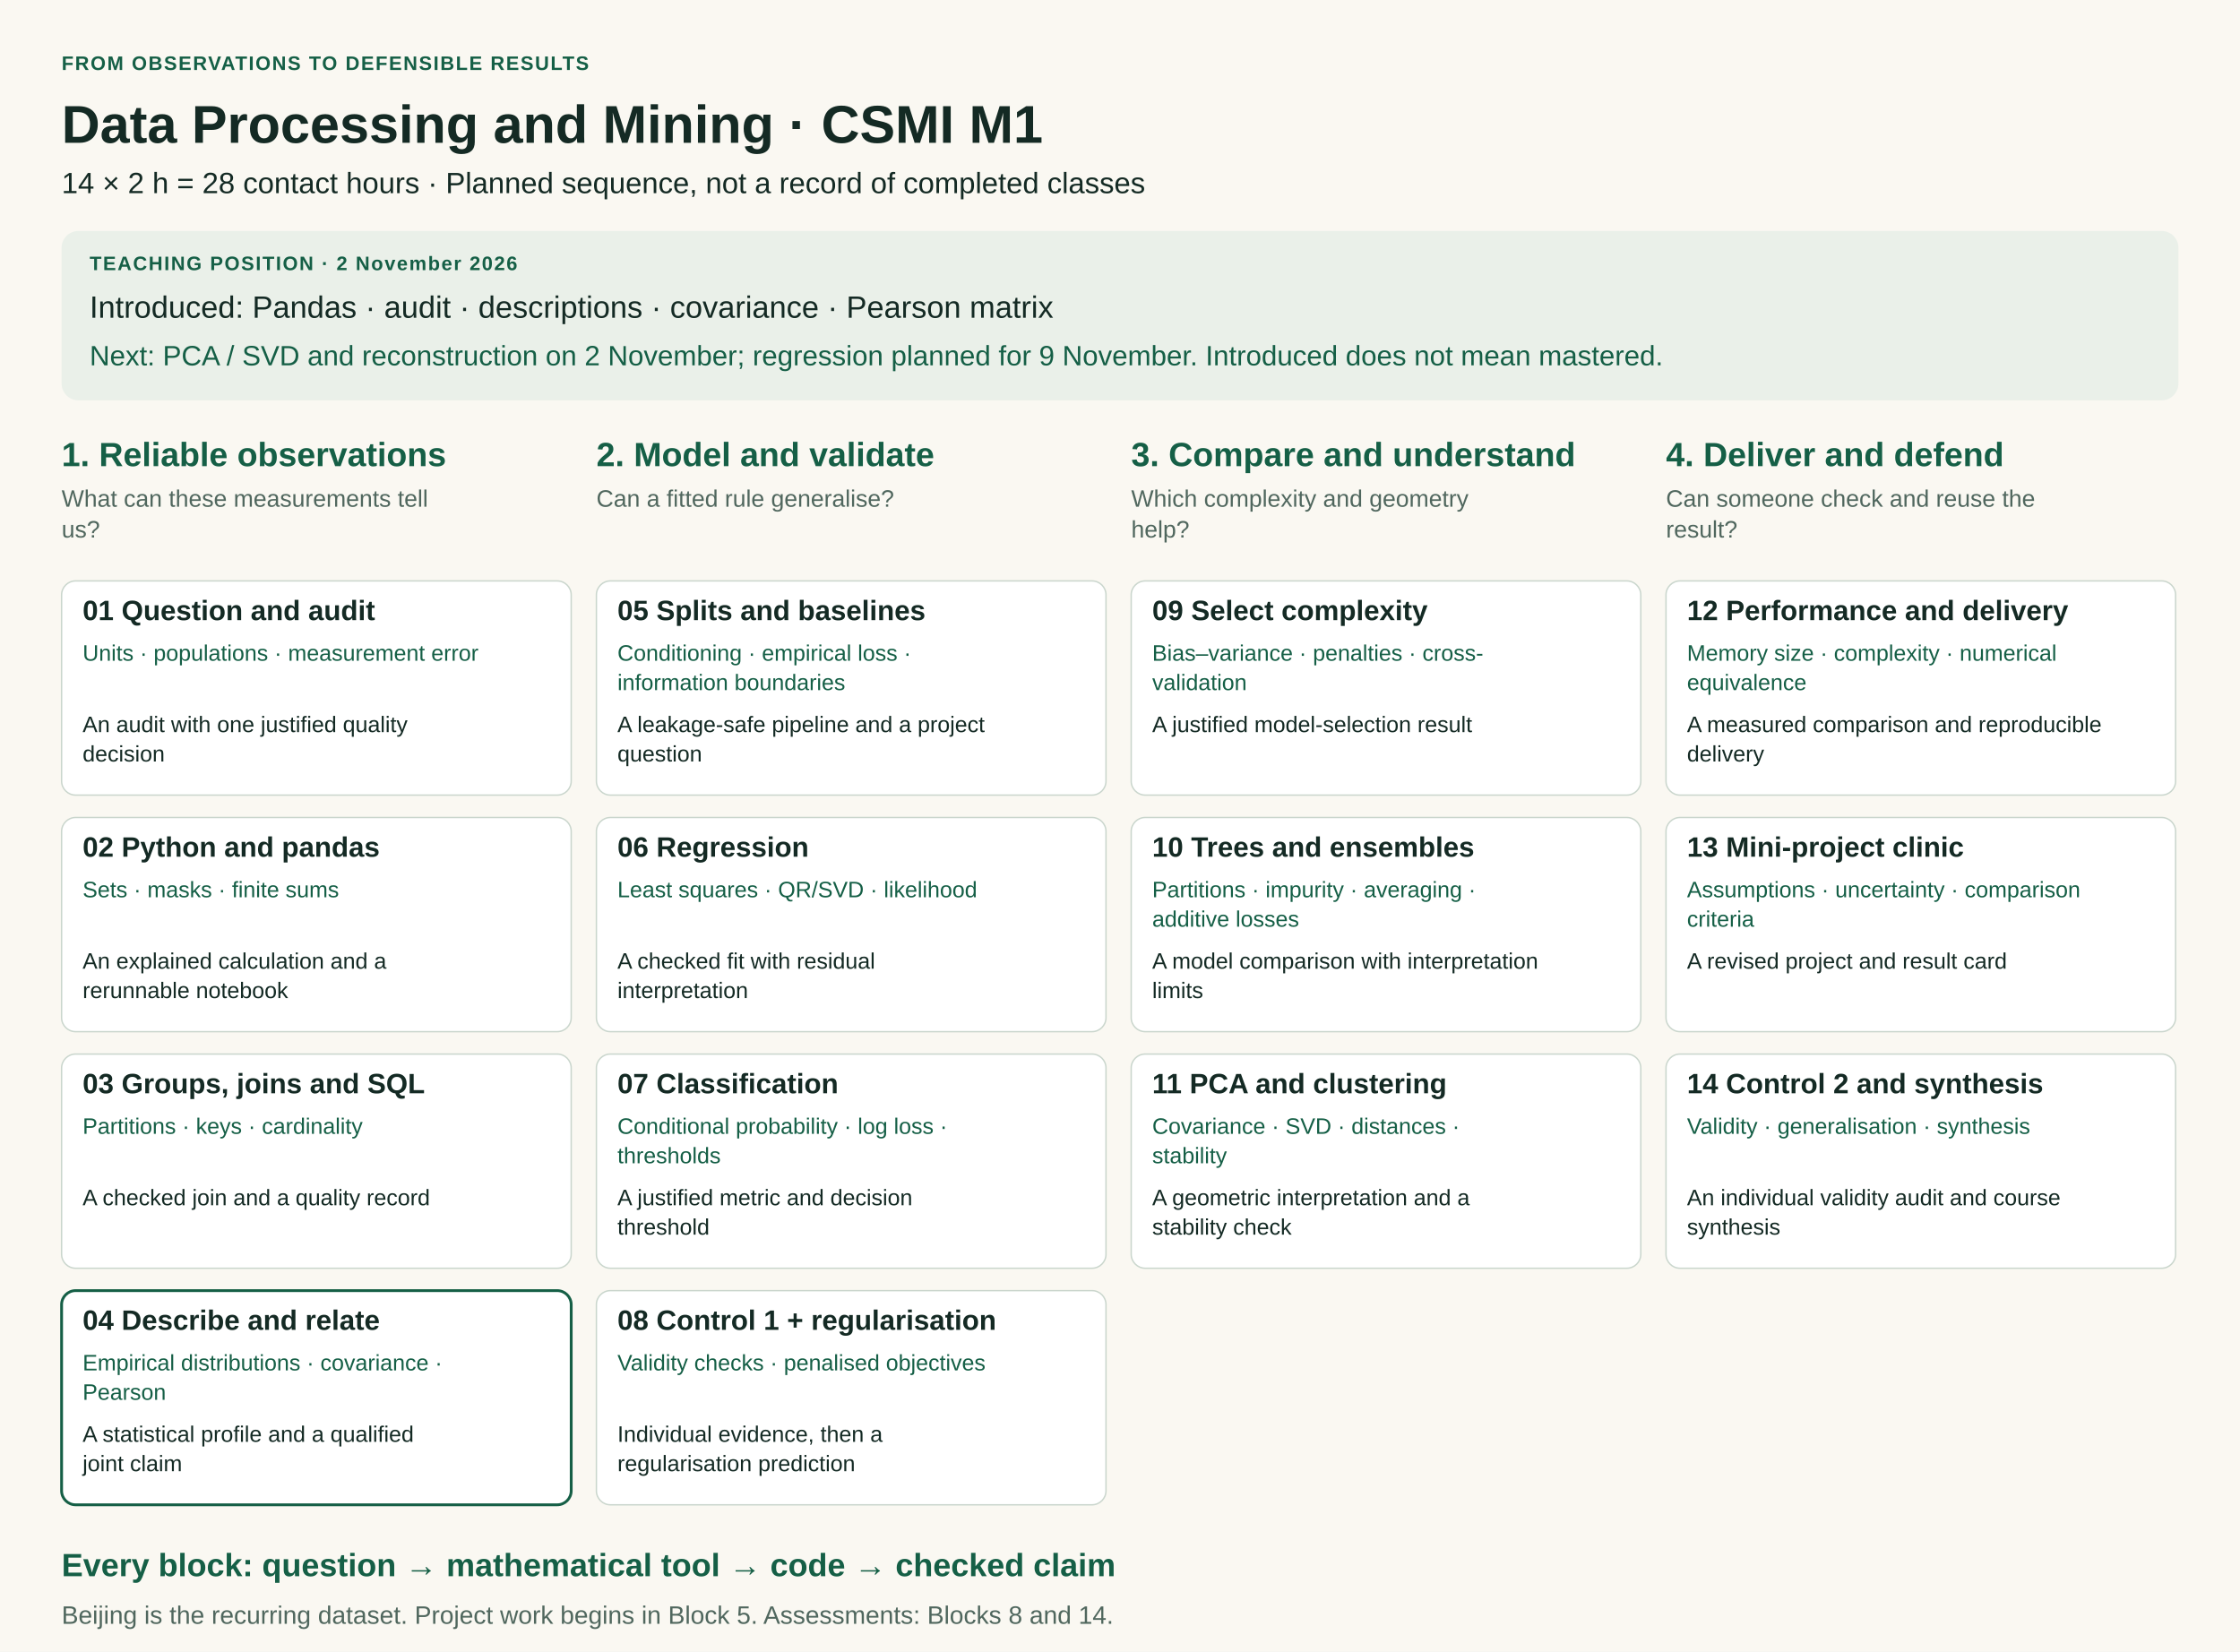
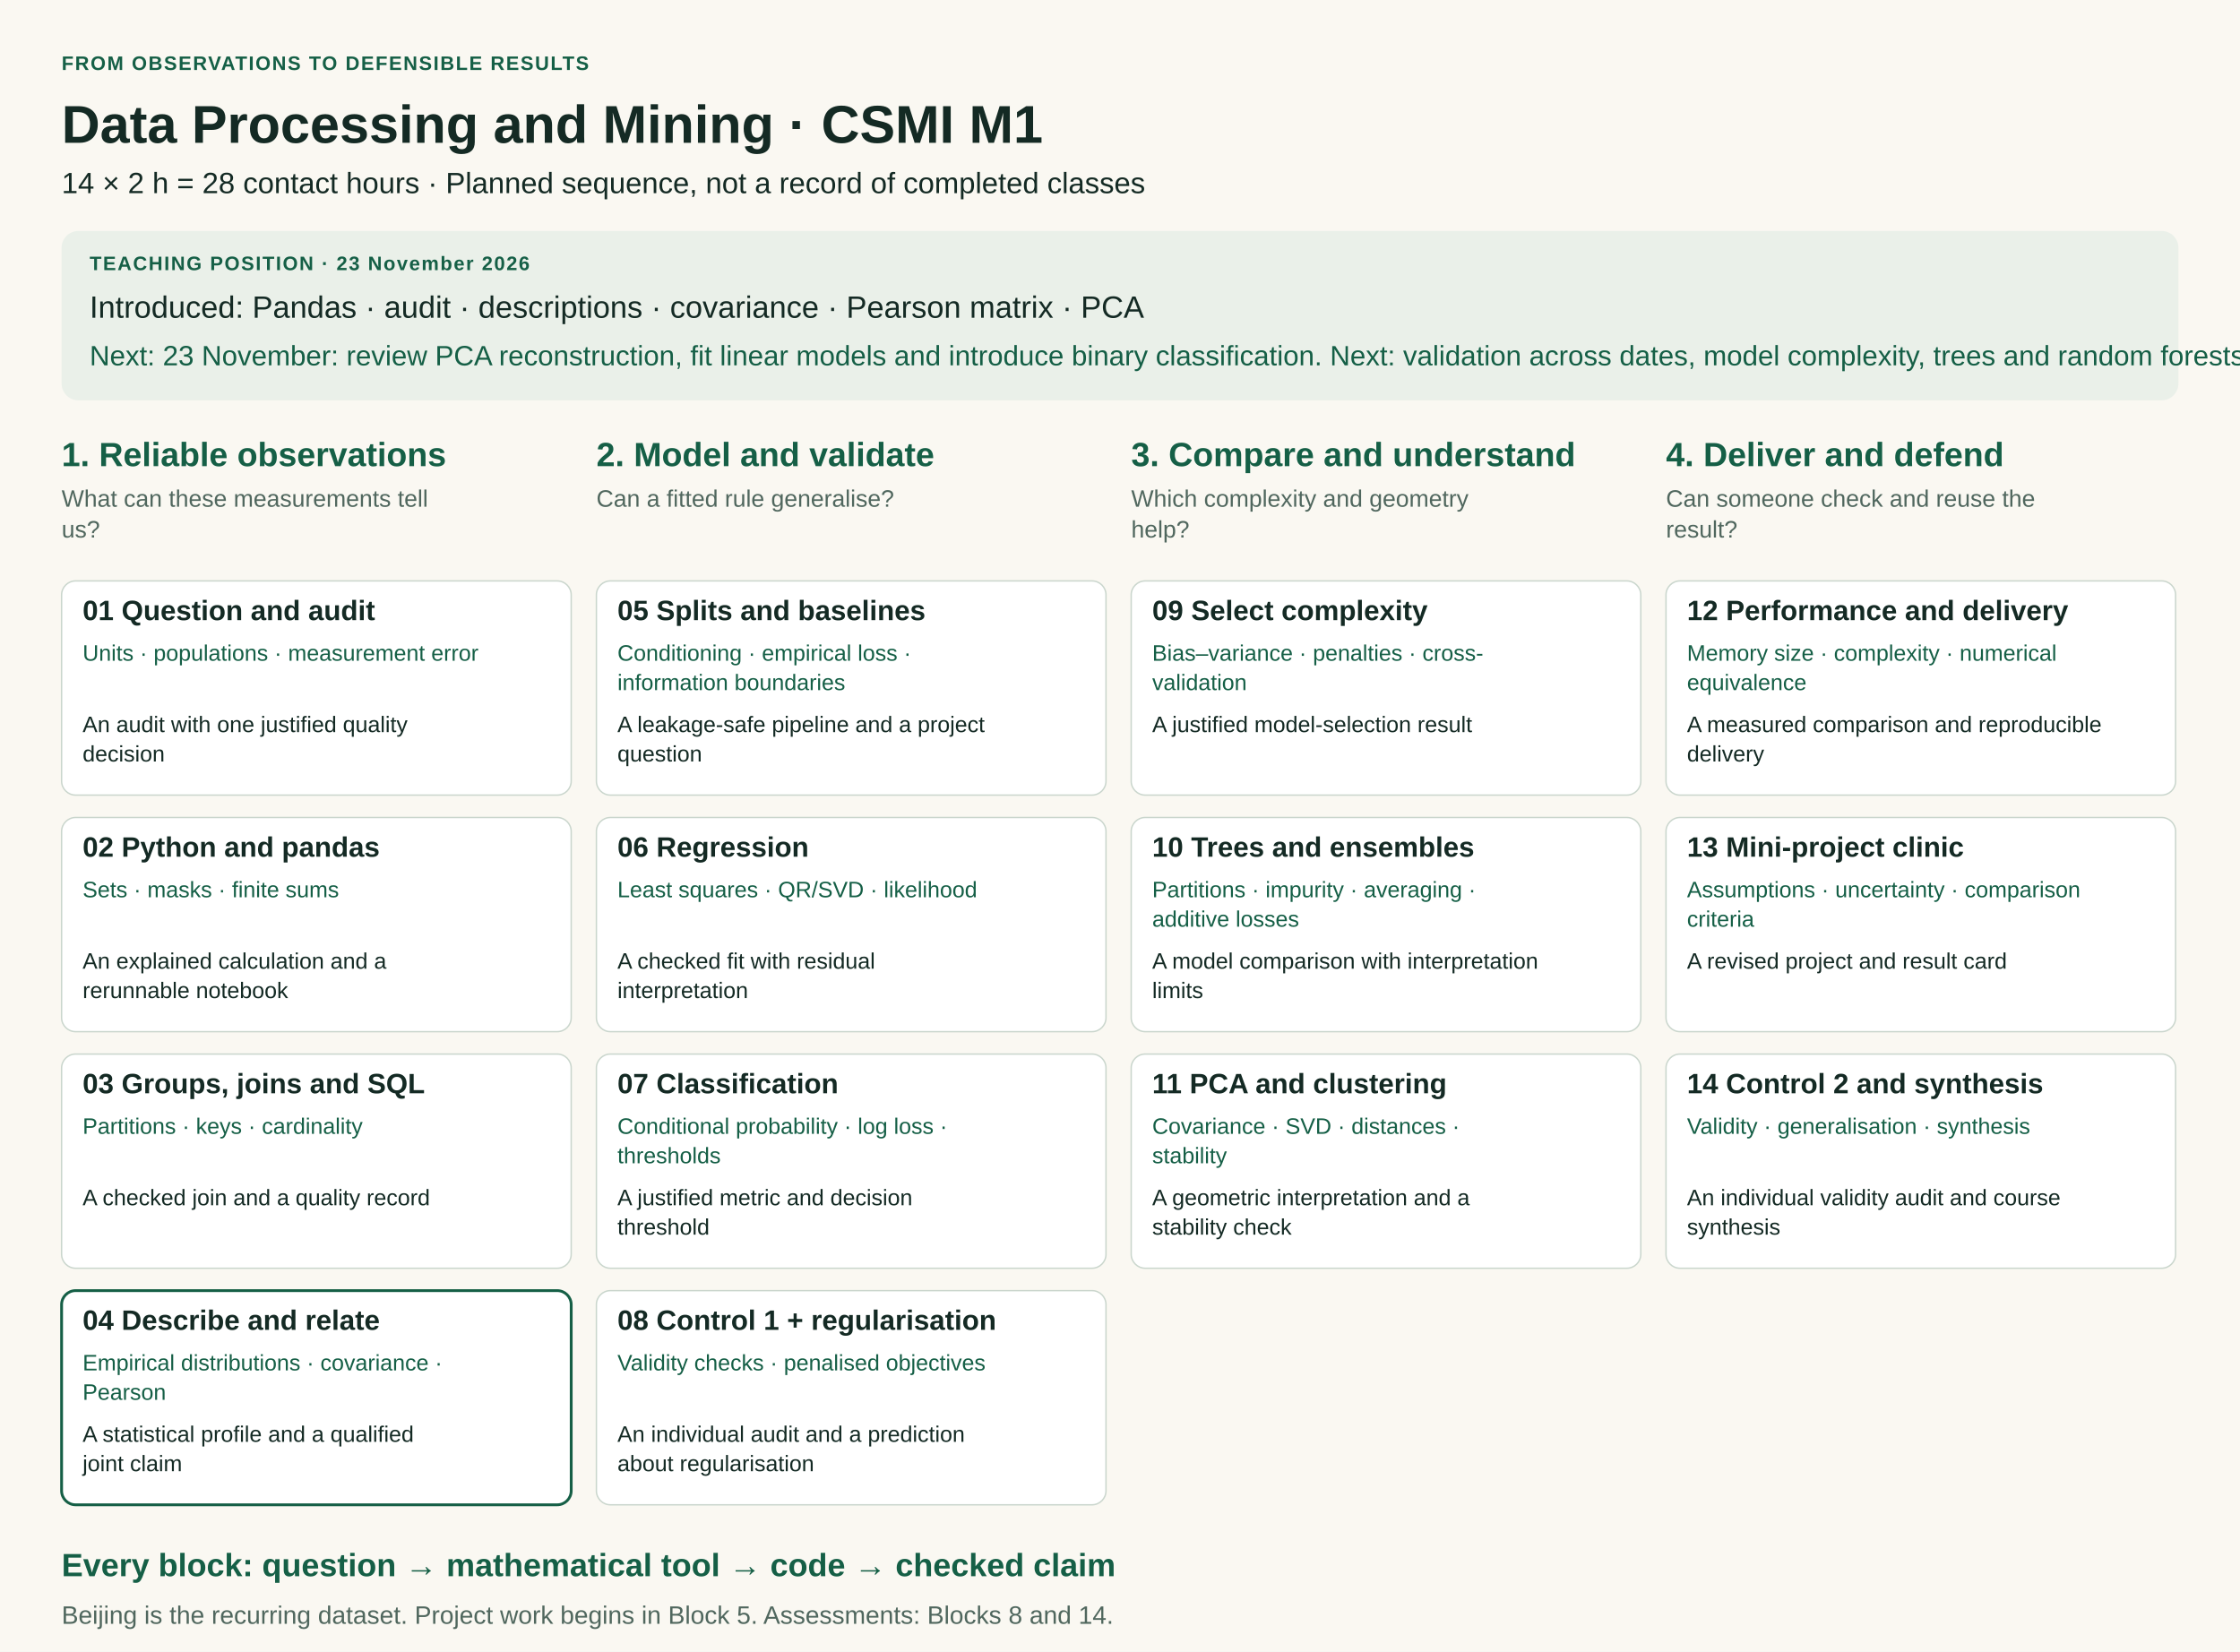
<svg xmlns="http://www.w3.org/2000/svg" viewBox="0 0 1600 1180" role="img" aria-labelledby="title desc">
  <style>text{font-family:Arial,sans-serif;fill:#142a24}.muted{fill:#50675e}.green{fill:#155f46}.label{font-weight:bold;font-size:14px;letter-spacing:1px}</style>
  <rect width="1600" height="1180" fill="#faf8f2" />
  <text x="44" y="50" font-size="14" class="green label" font-weight="normal">FROM OBSERVATIONS TO DEFENSIBLE RESULTS</text>
  <text x="44" y="102" font-size="38" class="" font-weight="bold">Data Processing and Mining · CSMI M1</text>
  <text x="44" y="138" font-size="21" class="" font-weight="normal">14 × 2 h = 28 contact hours · Planned sequence, not a record of completed classes</text>
  <rect x="44" y="165" width="1512" height="121" rx="12" fill="#eaf0e9" />
-   <text x="64" y="193" font-size="14" class="green label" font-weight="normal">TEACHING POSITION · 2 November 2026</text>
-   <text x="64" y="227" font-size="22" class="" font-weight="normal">Introduced: Pandas · audit · descriptions · covariance · Pearson matrix</text>
-   <text x="64" y="261" font-size="20" class="green" font-weight="normal">Next: PCA / SVD and reconstruction on 2 November; regression planned for 9 November. Introduced does not mean mastered.</text>
+   <text x="64" y="193" font-size="14" class="green label" font-weight="normal">TEACHING POSITION · 23 November 2026</text>
+   <text x="64" y="227" font-size="22" class="" font-weight="normal">Introduced: Pandas · audit · descriptions · covariance · Pearson matrix · PCA</text>
+   <text x="64" y="261" font-size="20" class="green" font-weight="normal">Next: 23 November: review PCA reconstruction, fit linear models and introduce binary classification. Next: validation across dates, model complexity, trees and random forests. Introduced does not mean mastered.</text>
  <text x="44" y="333" font-size="24" class="green" font-weight="bold">1. Reliable observations</text>
  <text x="44" y="362" font-size="17" class="muted" font-weight="normal">What can these measurements tell</text>
  <text x="44" y="384" font-size="17" class="muted" font-weight="normal">us?</text>
  <rect x="44" y="415" width="364" height="153" rx="10" fill="white" stroke="#cad6cd" stroke-width="1" />
  <text x="59" y="443" font-size="20" class="" font-weight="bold">01  Question and audit</text>
  <text x="59" y="472" font-size="16" class="green" font-weight="normal">Units · populations · measurement error</text>
  <text x="59" y="523" font-size="16" class="" font-weight="normal">An audit with one justified quality</text>
  <text x="59" y="544" font-size="16" class="" font-weight="normal">decision</text>
  <rect x="44" y="584" width="364" height="153" rx="10" fill="white" stroke="#cad6cd" stroke-width="1" />
  <text x="59" y="612" font-size="20" class="" font-weight="bold">02  Python and pandas</text>
  <text x="59" y="641" font-size="16" class="green" font-weight="normal">Sets · masks · finite sums</text>
  <text x="59" y="692" font-size="16" class="" font-weight="normal">An explained calculation and a</text>
  <text x="59" y="713" font-size="16" class="" font-weight="normal">rerunnable notebook</text>
  <rect x="44" y="753" width="364" height="153" rx="10" fill="white" stroke="#cad6cd" stroke-width="1" />
  <text x="59" y="781" font-size="20" class="" font-weight="bold">03  Groups, joins and SQL</text>
  <text x="59" y="810" font-size="16" class="green" font-weight="normal">Partitions · keys · cardinality</text>
  <text x="59" y="861" font-size="16" class="" font-weight="normal">A checked join and a quality record</text>
  <rect x="44" y="922" width="364" height="153" rx="10" fill="white" stroke="#155f46" stroke-width="2" />
  <text x="59" y="950" font-size="20" class="" font-weight="bold">04  Describe and relate</text>
  <text x="59" y="979" font-size="16" class="green" font-weight="normal">Empirical distributions · covariance ·</text>
  <text x="59" y="1000" font-size="16" class="green" font-weight="normal">Pearson</text>
  <text x="59" y="1030" font-size="16" class="" font-weight="normal">A statistical profile and a qualified</text>
  <text x="59" y="1051" font-size="16" class="" font-weight="normal">joint claim</text>
  <text x="426" y="333" font-size="24" class="green" font-weight="bold">2. Model and validate</text>
  <text x="426" y="362" font-size="17" class="muted" font-weight="normal">Can a fitted rule generalise?</text>
  <rect x="426" y="415" width="364" height="153" rx="10" fill="white" stroke="#cad6cd" stroke-width="1" />
  <text x="441" y="443" font-size="20" class="" font-weight="bold">05  Splits and baselines</text>
  <text x="441" y="472" font-size="16" class="green" font-weight="normal">Conditioning · empirical loss ·</text>
  <text x="441" y="493" font-size="16" class="green" font-weight="normal">information boundaries</text>
  <text x="441" y="523" font-size="16" class="" font-weight="normal">A leakage-safe pipeline and a project</text>
  <text x="441" y="544" font-size="16" class="" font-weight="normal">question</text>
  <rect x="426" y="584" width="364" height="153" rx="10" fill="white" stroke="#cad6cd" stroke-width="1" />
  <text x="441" y="612" font-size="20" class="" font-weight="bold">06  Regression</text>
  <text x="441" y="641" font-size="16" class="green" font-weight="normal">Least squares · QR/SVD · likelihood</text>
  <text x="441" y="692" font-size="16" class="" font-weight="normal">A checked fit with residual</text>
  <text x="441" y="713" font-size="16" class="" font-weight="normal">interpretation</text>
  <rect x="426" y="753" width="364" height="153" rx="10" fill="white" stroke="#cad6cd" stroke-width="1" />
  <text x="441" y="781" font-size="20" class="" font-weight="bold">07  Classification</text>
  <text x="441" y="810" font-size="16" class="green" font-weight="normal">Conditional probability · log loss ·</text>
  <text x="441" y="831" font-size="16" class="green" font-weight="normal">thresholds</text>
  <text x="441" y="861" font-size="16" class="" font-weight="normal">A justified metric and decision</text>
  <text x="441" y="882" font-size="16" class="" font-weight="normal">threshold</text>
  <rect x="426" y="922" width="364" height="153" rx="10" fill="white" stroke="#cad6cd" stroke-width="1" />
  <text x="441" y="950" font-size="20" class="" font-weight="bold">08  Control 1 + regularisation</text>
  <text x="441" y="979" font-size="16" class="green" font-weight="normal">Validity checks · penalised objectives</text>
-   <text x="441" y="1030" font-size="16" class="" font-weight="normal">Individual evidence, then a</text>
-   <text x="441" y="1051" font-size="16" class="" font-weight="normal">regularisation prediction</text>
+   <text x="441" y="1030" font-size="16" class="" font-weight="normal">An individual audit and a prediction</text>
+   <text x="441" y="1051" font-size="16" class="" font-weight="normal">about regularisation</text>
  <text x="808" y="333" font-size="24" class="green" font-weight="bold">3. Compare and understand</text>
  <text x="808" y="362" font-size="17" class="muted" font-weight="normal">Which complexity and geometry</text>
  <text x="808" y="384" font-size="17" class="muted" font-weight="normal">help?</text>
  <rect x="808" y="415" width="364" height="153" rx="10" fill="white" stroke="#cad6cd" stroke-width="1" />
  <text x="823" y="443" font-size="20" class="" font-weight="bold">09  Select complexity</text>
  <text x="823" y="472" font-size="16" class="green" font-weight="normal">Bias–variance · penalties · cross-</text>
  <text x="823" y="493" font-size="16" class="green" font-weight="normal">validation</text>
  <text x="823" y="523" font-size="16" class="" font-weight="normal">A justified model-selection result</text>
  <rect x="808" y="584" width="364" height="153" rx="10" fill="white" stroke="#cad6cd" stroke-width="1" />
  <text x="823" y="612" font-size="20" class="" font-weight="bold">10  Trees and ensembles</text>
  <text x="823" y="641" font-size="16" class="green" font-weight="normal">Partitions · impurity · averaging ·</text>
  <text x="823" y="662" font-size="16" class="green" font-weight="normal">additive losses</text>
  <text x="823" y="692" font-size="16" class="" font-weight="normal">A model comparison with interpretation</text>
  <text x="823" y="713" font-size="16" class="" font-weight="normal">limits</text>
  <rect x="808" y="753" width="364" height="153" rx="10" fill="white" stroke="#cad6cd" stroke-width="1" />
  <text x="823" y="781" font-size="20" class="" font-weight="bold">11  PCA and clustering</text>
  <text x="823" y="810" font-size="16" class="green" font-weight="normal">Covariance · SVD · distances ·</text>
  <text x="823" y="831" font-size="16" class="green" font-weight="normal">stability</text>
  <text x="823" y="861" font-size="16" class="" font-weight="normal">A geometric interpretation and a</text>
  <text x="823" y="882" font-size="16" class="" font-weight="normal">stability check</text>
  <text x="1190" y="333" font-size="24" class="green" font-weight="bold">4. Deliver and defend</text>
  <text x="1190" y="362" font-size="17" class="muted" font-weight="normal">Can someone check and reuse the</text>
  <text x="1190" y="384" font-size="17" class="muted" font-weight="normal">result?</text>
  <rect x="1190" y="415" width="364" height="153" rx="10" fill="white" stroke="#cad6cd" stroke-width="1" />
  <text x="1205" y="443" font-size="20" class="" font-weight="bold">12  Performance and delivery</text>
  <text x="1205" y="472" font-size="16" class="green" font-weight="normal">Memory size · complexity · numerical</text>
  <text x="1205" y="493" font-size="16" class="green" font-weight="normal">equivalence</text>
  <text x="1205" y="523" font-size="16" class="" font-weight="normal">A measured comparison and reproducible</text>
  <text x="1205" y="544" font-size="16" class="" font-weight="normal">delivery</text>
  <rect x="1190" y="584" width="364" height="153" rx="10" fill="white" stroke="#cad6cd" stroke-width="1" />
  <text x="1205" y="612" font-size="20" class="" font-weight="bold">13  Mini-project clinic</text>
  <text x="1205" y="641" font-size="16" class="green" font-weight="normal">Assumptions · uncertainty · comparison</text>
  <text x="1205" y="662" font-size="16" class="green" font-weight="normal">criteria</text>
  <text x="1205" y="692" font-size="16" class="" font-weight="normal">A revised project and result card</text>
  <rect x="1190" y="753" width="364" height="153" rx="10" fill="white" stroke="#cad6cd" stroke-width="1" />
  <text x="1205" y="781" font-size="20" class="" font-weight="bold">14  Control 2 and synthesis</text>
  <text x="1205" y="810" font-size="16" class="green" font-weight="normal">Validity · generalisation · synthesis</text>
  <text x="1205" y="861" font-size="16" class="" font-weight="normal">An individual validity audit and course</text>
  <text x="1205" y="882" font-size="16" class="" font-weight="normal">synthesis</text>
  <text x="44" y="1126" font-size="23" class="green" font-weight="bold">Every block: question → mathematical tool → code → checked claim</text>
  <text x="44" y="1160" font-size="18" class="muted" font-weight="normal">Beijing is the recurring dataset. Project work begins in Block 5. Assessments: Blocks 8 and 14.</text>
</svg>
